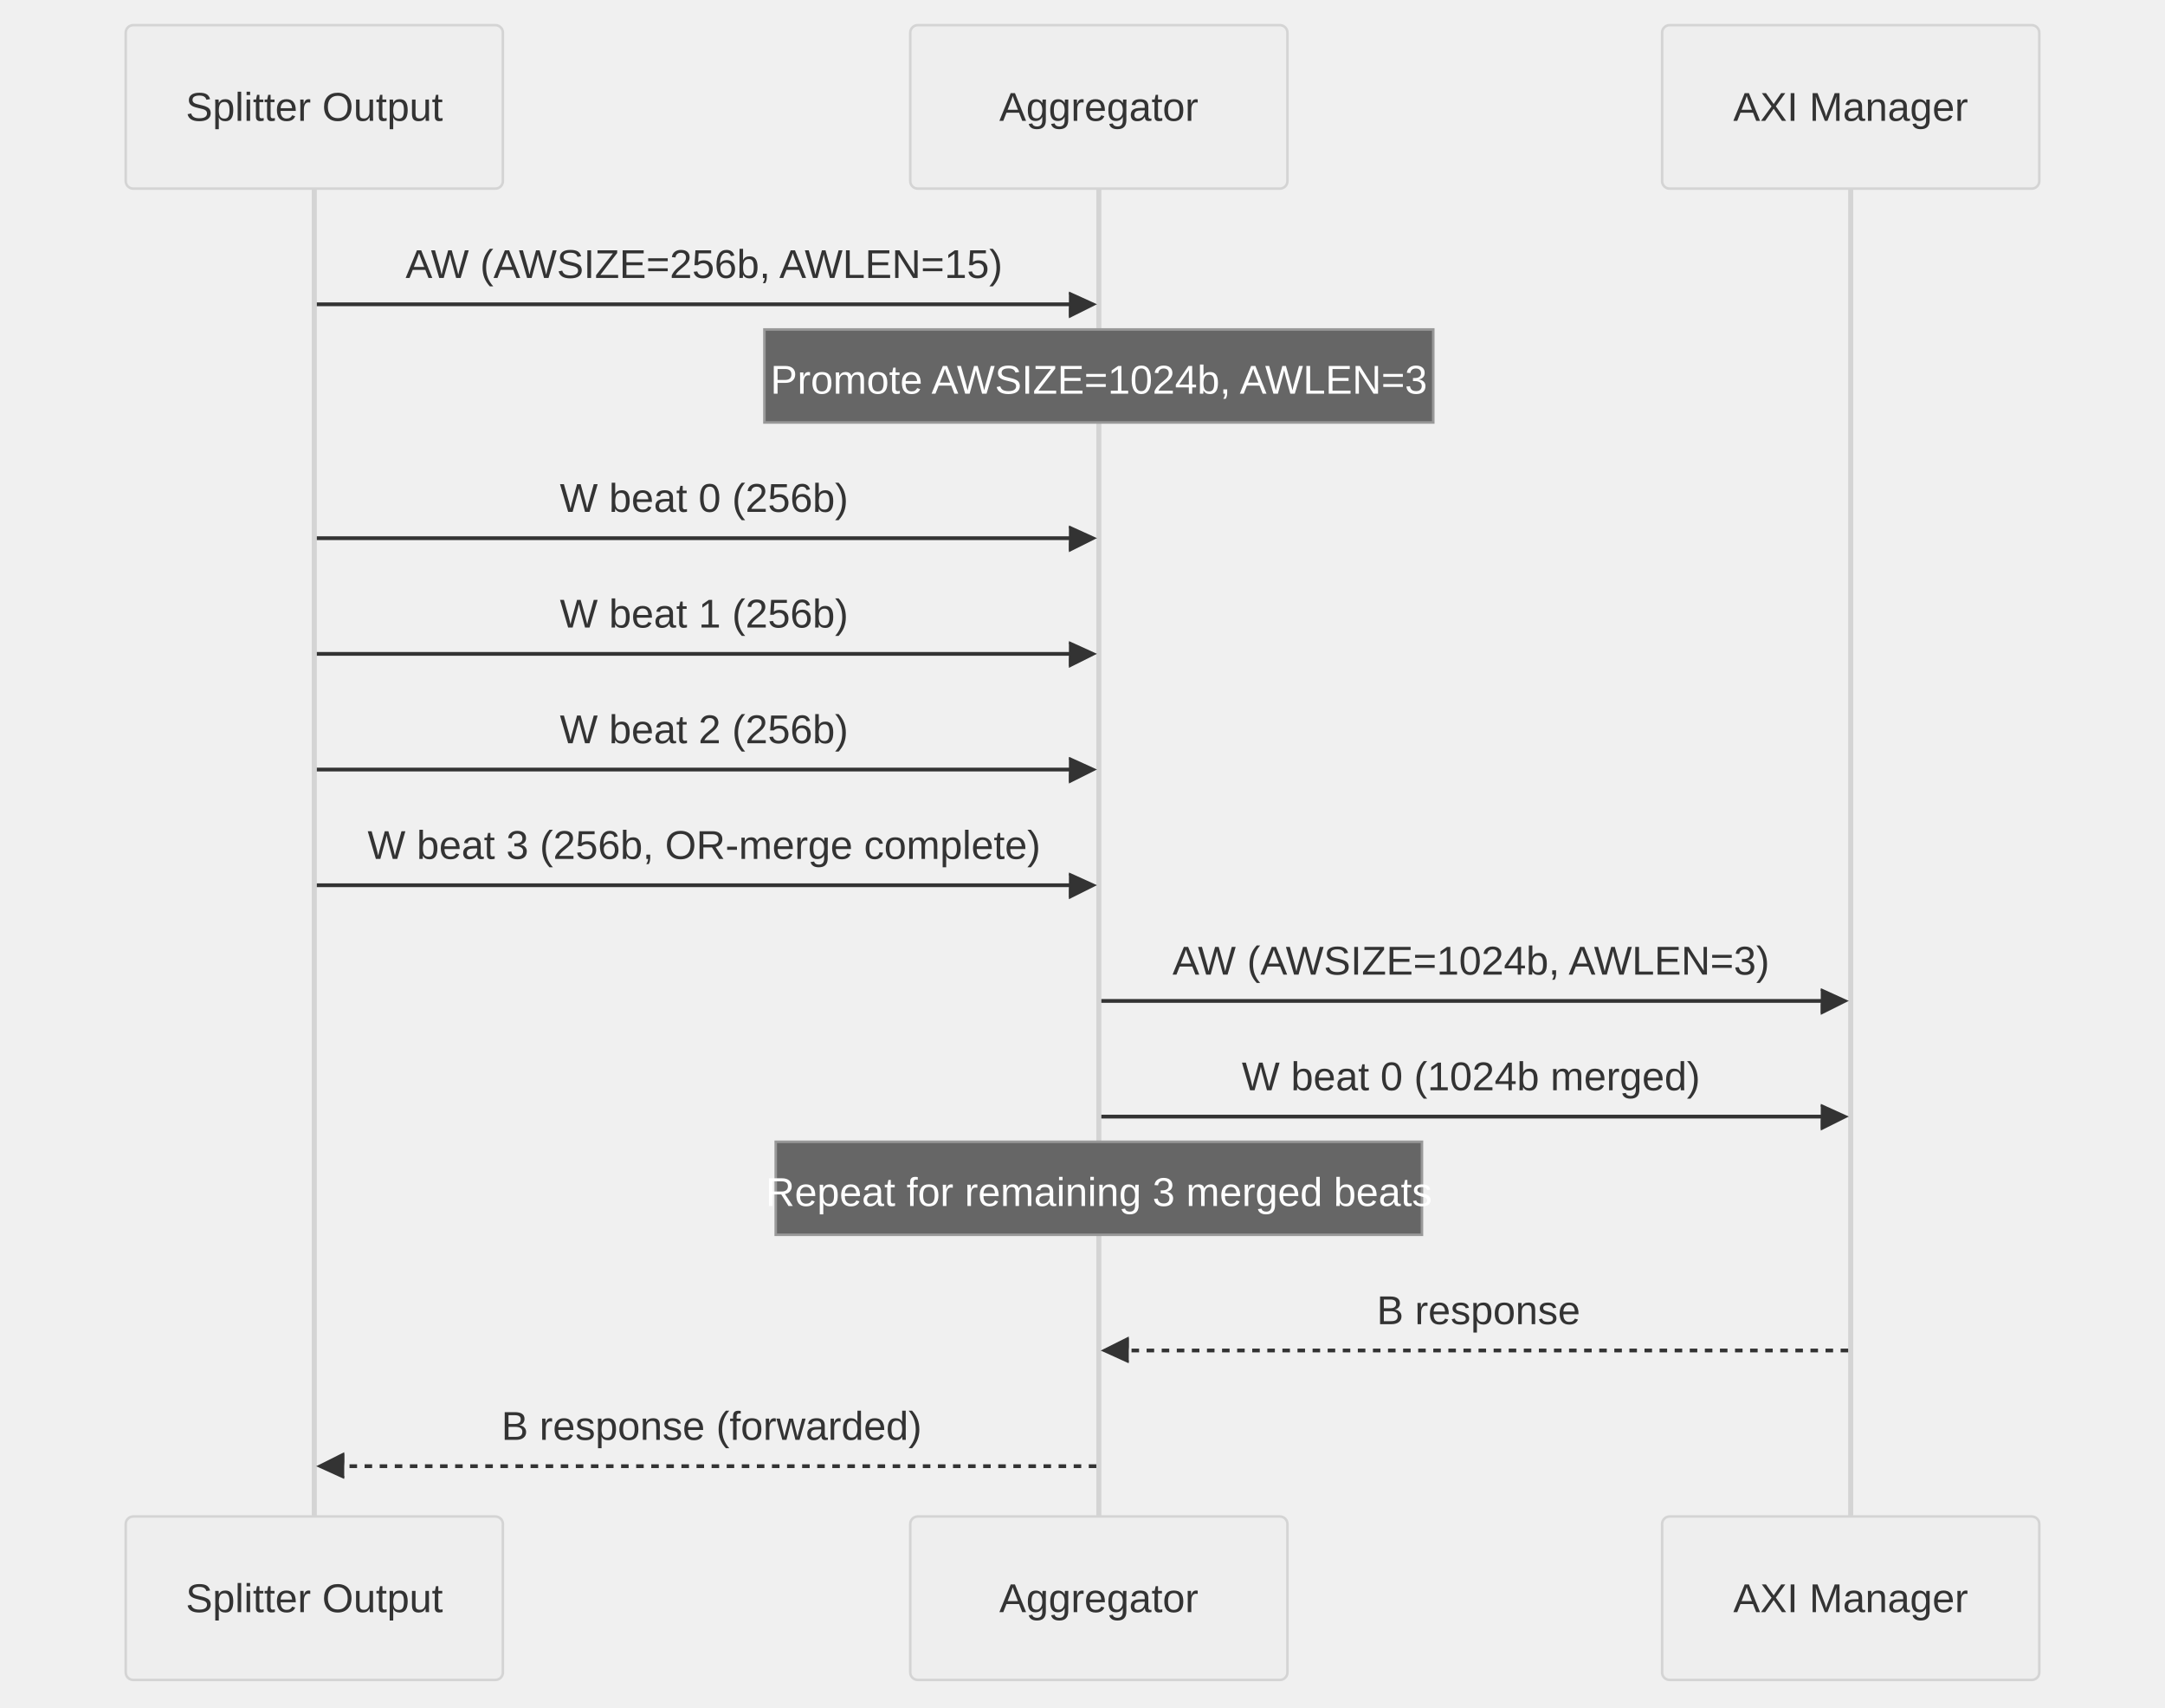
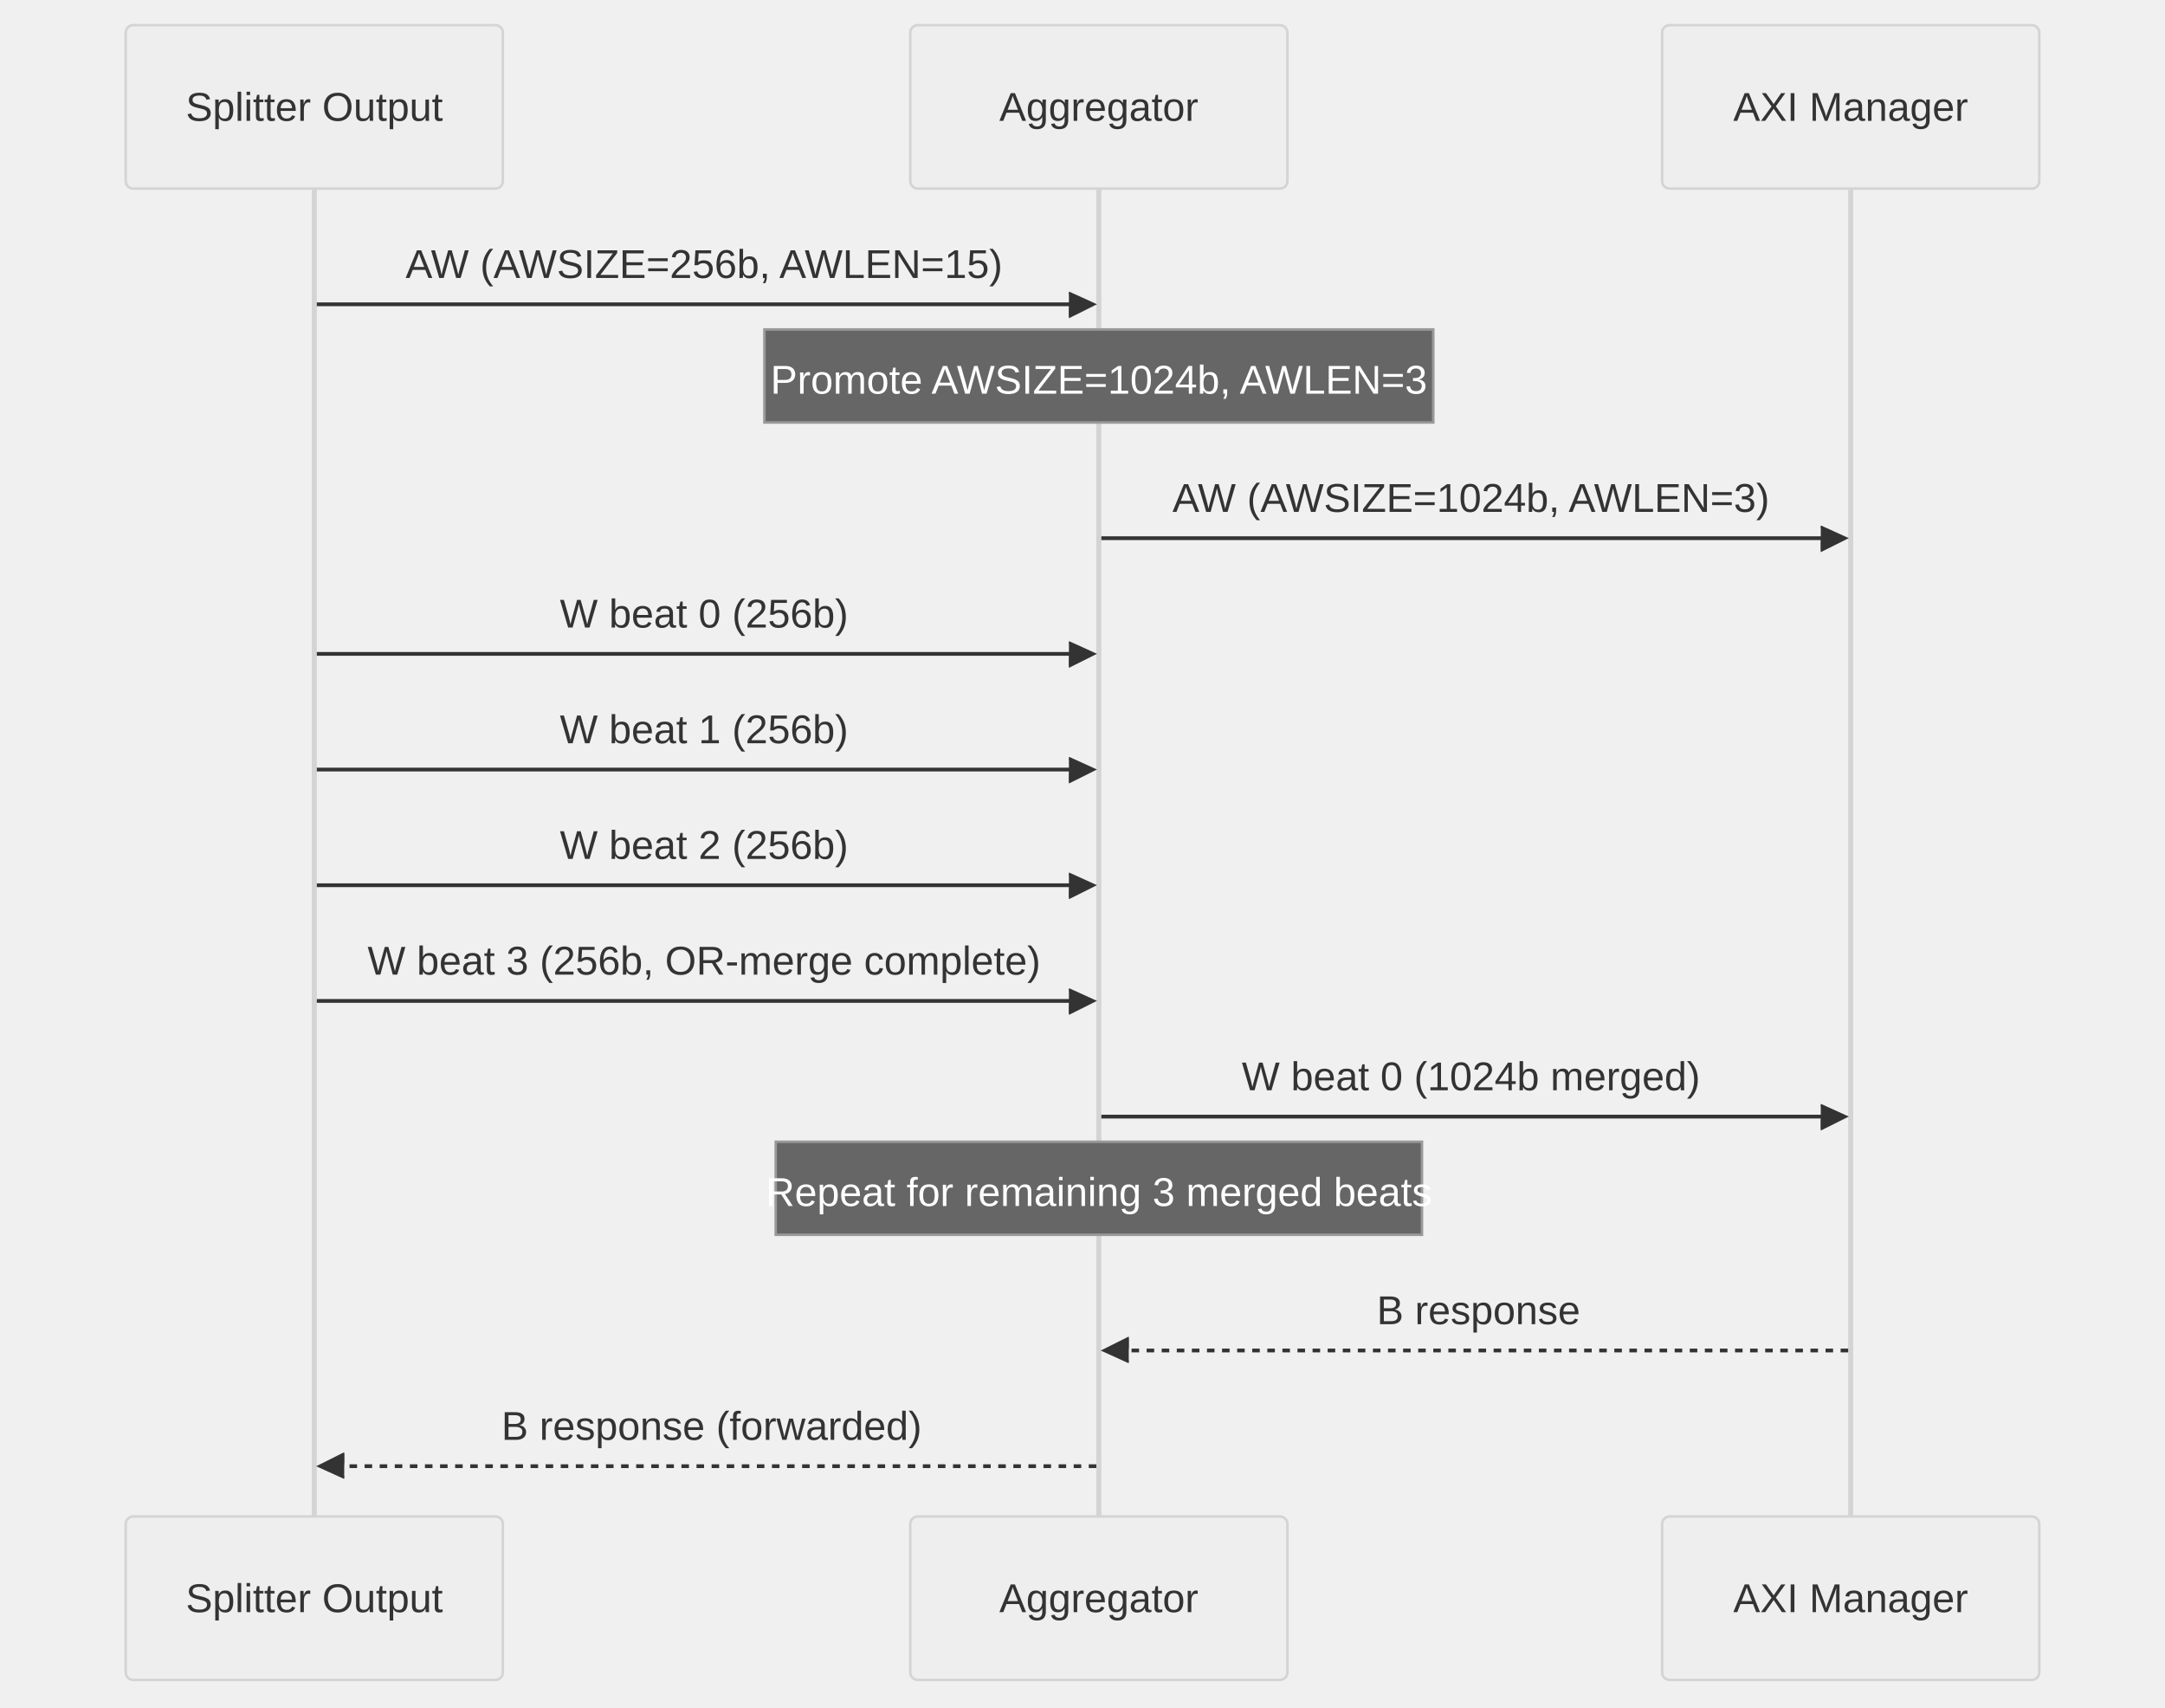
<svg xmlns="http://www.w3.org/2000/svg" aria-roledescription="sequence" role="graphics-document document" viewBox="-50 -10 861 679" style="max-width: 861px; background-color: white;" width="100%" id="my-svg">
  <g>
    <rect class="actor actor-bottom" ry="3" rx="3" name="M" height="65" width="150" stroke="#666" fill="#eaeaea" y="593" x="611" />
    <text style="text-anchor: middle; font-size: 16px; font-weight: 400;" class="actor actor-box" alignment-baseline="central" dominant-baseline="central" y="625.5" x="686">
      <tspan dy="0" x="686">AXI Manager</tspan>
    </text>
  </g>
  <g>
    <rect class="actor actor-bottom" ry="3" rx="3" name="AGG" height="65" width="150" stroke="#666" fill="#eaeaea" y="593" x="312" />
    <text style="text-anchor: middle; font-size: 16px; font-weight: 400;" class="actor actor-box" alignment-baseline="central" dominant-baseline="central" y="625.5" x="387">
      <tspan dy="0" x="387">Aggregator</tspan>
    </text>
  </g>
  <g>
    <rect class="actor actor-bottom" ry="3" rx="3" name="S" height="65" width="150" stroke="#666" fill="#eaeaea" y="593" x="0" />
    <text style="text-anchor: middle; font-size: 16px; font-weight: 400;" class="actor actor-box" alignment-baseline="central" dominant-baseline="central" y="625.5" x="75">
      <tspan dy="0" x="75">Splitter Output</tspan>
    </text>
  </g>
  <g>
    <line name="M" stroke="#999" stroke-width="0.5px" class="actor-line 200" y2="593" x2="686" y1="65" x1="686" id="actor2" />
    <g id="root-2">
      <rect class="actor actor-top" ry="3" rx="3" name="M" height="65" width="150" stroke="#666" fill="#eaeaea" y="0" x="611" />
      <text style="text-anchor: middle; font-size: 16px; font-weight: 400;" class="actor actor-box" alignment-baseline="central" dominant-baseline="central" y="32.5" x="686">
        <tspan dy="0" x="686">AXI Manager</tspan>
      </text>
    </g>
  </g>
  <g>
    <line name="AGG" stroke="#999" stroke-width="0.5px" class="actor-line 200" y2="593" x2="387" y1="65" x1="387" id="actor1" />
    <g id="root-1">
      <rect class="actor actor-top" ry="3" rx="3" name="AGG" height="65" width="150" stroke="#666" fill="#eaeaea" y="0" x="312" />
      <text style="text-anchor: middle; font-size: 16px; font-weight: 400;" class="actor actor-box" alignment-baseline="central" dominant-baseline="central" y="32.5" x="387">
        <tspan dy="0" x="387">Aggregator</tspan>
      </text>
    </g>
  </g>
  <g>
    <line name="S" stroke="#999" stroke-width="0.5px" class="actor-line 200" y2="593" x2="75" y1="65" x1="75" id="actor0" />
    <g id="root-0">
      <rect class="actor actor-top" ry="3" rx="3" name="S" height="65" width="150" stroke="#666" fill="#eaeaea" y="0" x="0" />
      <text style="text-anchor: middle; font-size: 16px; font-weight: 400;" class="actor actor-box" alignment-baseline="central" dominant-baseline="central" y="32.5" x="75">
        <tspan dy="0" x="75">Splitter Output</tspan>
      </text>
    </g>
  </g>
  <style>#my-svg{font-family:"trebuchet ms",verdana,arial,sans-serif;font-size:16px;fill:#000000;}@keyframes edge-animation-frame{from{stroke-dashoffset:0;}}@keyframes dash{to{stroke-dashoffset:0;}}#my-svg .edge-animation-slow{stroke-dasharray:9,5!important;stroke-dashoffset:900;animation:dash 50s linear infinite;stroke-linecap:round;}#my-svg .edge-animation-fast{stroke-dasharray:9,5!important;stroke-dashoffset:900;animation:dash 20s linear infinite;stroke-linecap:round;}#my-svg .error-icon{fill:#552222;}#my-svg .error-text{fill:#552222;stroke:#552222;}#my-svg .edge-thickness-normal{stroke-width:1px;}#my-svg .edge-thickness-thick{stroke-width:3.5px;}#my-svg .edge-pattern-solid{stroke-dasharray:0;}#my-svg .edge-thickness-invisible{stroke-width:0;fill:none;}#my-svg .edge-pattern-dashed{stroke-dasharray:3;}#my-svg .edge-pattern-dotted{stroke-dasharray:2;}#my-svg .marker{fill:#666;stroke:#666;}#my-svg .marker.cross{stroke:#666;}#my-svg svg{font-family:"trebuchet ms",verdana,arial,sans-serif;font-size:16px;}#my-svg p{margin:0;}#my-svg .actor{stroke:hsl(0, 0%, 83%);fill:#eee;}#my-svg text.actor&gt;tspan{fill:#333;stroke:none;}#my-svg .actor-line{stroke:hsl(0, 0%, 83%);}#my-svg .messageLine0{stroke-width:1.5;stroke-dasharray:none;stroke:#333;}#my-svg .messageLine1{stroke-width:1.5;stroke-dasharray:2,2;stroke:#333;}#my-svg #arrowhead path{fill:#333;stroke:#333;}#my-svg .sequenceNumber{fill:white;}#my-svg #sequencenumber{fill:#333;}#my-svg #crosshead path{fill:#333;stroke:#333;}#my-svg .messageText{fill:#333;stroke:none;}#my-svg .labelBox{stroke:hsl(0, 0%, 83%);fill:#eee;}#my-svg .labelText,#my-svg .labelText&gt;tspan{fill:#333;stroke:none;}#my-svg .loopText,#my-svg .loopText&gt;tspan{fill:#333;stroke:none;}#my-svg .loopLine{stroke-width:2px;stroke-dasharray:2,2;stroke:hsl(0, 0%, 83%);fill:hsl(0, 0%, 83%);}#my-svg .note{stroke:#999;fill:#666;}#my-svg .noteText,#my-svg .noteText&gt;tspan{fill:#fff;stroke:none;}#my-svg .activation0{fill:#f4f4f4;stroke:#666;}#my-svg .activation1{fill:#f4f4f4;stroke:#666;}#my-svg .activation2{fill:#f4f4f4;stroke:#666;}#my-svg .actorPopupMenu{position:absolute;}#my-svg .actorPopupMenuPanel{position:absolute;fill:#eee;box-shadow:0px 8px 16px 0px rgba(0,0,0,0.2);filter:drop-shadow(3px 5px 2px rgb(0 0 0 / 0.4));}#my-svg .actor-man line{stroke:hsl(0, 0%, 83%);fill:#eee;}#my-svg .actor-man circle,#my-svg line{stroke:hsl(0, 0%, 83%);fill:#eee;stroke-width:2px;}#my-svg :root{--mermaid-font-family:"trebuchet ms",verdana,arial,sans-serif;}</style>
  <g />
  <defs>
    <symbol height="24" width="24" id="computer">
      <path d="M2 2v13h20v-13h-20zm18 11h-16v-9h16v9zm-10.228 6l.466-1h3.524l.467 1h-4.457zm14.228 3h-24l2-6h2.104l-1.33 4h18.45l-1.297-4h2.073l2 6zm-5-10h-14v-7h14v7z" transform="scale(.5)" />
    </symbol>
  </defs>
  <defs>
    <symbol clip-rule="evenodd" fill-rule="evenodd" id="database">
      <path d="M12.258.001l.256.004.255.005.253.008.251.01.249.012.247.015.246.016.242.019.241.02.239.023.236.024.233.027.231.028.229.031.225.032.223.034.22.036.217.038.214.04.211.041.208.043.205.045.201.046.198.048.194.05.191.051.187.053.183.054.18.056.175.057.172.059.168.06.163.061.16.063.155.064.15.066.074.033.073.033.071.034.07.034.069.035.068.035.067.035.066.035.064.036.064.036.062.036.06.036.06.037.058.037.058.037.055.038.055.038.053.038.052.038.051.039.05.039.048.039.047.039.045.04.044.04.043.04.041.04.04.041.039.041.037.041.036.041.034.041.033.042.032.042.03.042.029.042.027.042.026.043.024.043.023.043.021.043.02.043.018.044.017.043.015.044.013.044.012.044.011.045.009.044.007.045.006.045.004.045.002.045.001.045v17l-.001.045-.002.045-.004.045-.006.045-.007.045-.009.044-.011.045-.012.044-.013.044-.015.044-.017.043-.018.044-.02.043-.021.043-.023.043-.024.043-.026.043-.027.042-.029.042-.03.042-.032.042-.033.042-.034.041-.036.041-.037.041-.039.041-.04.041-.041.04-.043.04-.044.04-.045.04-.047.039-.048.039-.05.039-.051.039-.052.038-.053.038-.055.038-.055.038-.058.037-.058.037-.06.037-.06.036-.062.036-.064.036-.064.036-.066.035-.067.035-.068.035-.069.035-.07.034-.071.034-.073.033-.074.033-.15.066-.155.064-.16.063-.163.061-.168.06-.172.059-.175.057-.18.056-.183.054-.187.053-.191.051-.194.05-.198.048-.201.046-.205.045-.208.043-.211.041-.214.04-.217.038-.22.036-.223.034-.225.032-.229.031-.231.028-.233.027-.236.024-.239.023-.241.02-.242.019-.246.016-.247.015-.249.012-.251.01-.253.008-.255.005-.256.004-.258.001-.258-.001-.256-.004-.255-.005-.253-.008-.251-.01-.249-.012-.247-.015-.245-.016-.243-.019-.241-.02-.238-.023-.236-.024-.234-.027-.231-.028-.228-.031-.226-.032-.223-.034-.22-.036-.217-.038-.214-.04-.211-.041-.208-.043-.204-.045-.201-.046-.198-.048-.195-.05-.19-.051-.187-.053-.184-.054-.179-.056-.176-.057-.172-.059-.167-.06-.164-.061-.159-.063-.155-.064-.151-.066-.074-.033-.072-.033-.072-.034-.07-.034-.069-.035-.068-.035-.067-.035-.066-.035-.064-.036-.063-.036-.062-.036-.061-.036-.06-.037-.058-.037-.057-.037-.056-.038-.055-.038-.053-.038-.052-.038-.051-.039-.049-.039-.049-.039-.046-.039-.046-.04-.044-.04-.043-.04-.041-.04-.04-.041-.039-.041-.037-.041-.036-.041-.034-.041-.033-.042-.032-.042-.03-.042-.029-.042-.027-.042-.026-.043-.024-.043-.023-.043-.021-.043-.02-.043-.018-.044-.017-.043-.015-.044-.013-.044-.012-.044-.011-.045-.009-.044-.007-.045-.006-.045-.004-.045-.002-.045-.001-.045v-17l.001-.045.002-.045.004-.045.006-.045.007-.045.009-.044.011-.045.012-.044.013-.044.015-.044.017-.043.018-.044.02-.043.021-.043.023-.043.024-.043.026-.043.027-.042.029-.042.03-.042.032-.042.033-.042.034-.041.036-.041.037-.041.039-.041.04-.041.041-.04.043-.04.044-.04.046-.04.046-.039.049-.039.049-.039.051-.039.052-.038.053-.038.055-.038.056-.038.057-.037.058-.037.06-.037.061-.036.062-.036.063-.036.064-.036.066-.035.067-.035.068-.035.069-.035.07-.034.072-.034.072-.033.074-.033.151-.066.155-.064.159-.063.164-.061.167-.06.172-.059.176-.057.179-.056.184-.054.187-.053.19-.051.195-.05.198-.048.201-.046.204-.045.208-.043.211-.041.214-.04.217-.038.22-.036.223-.034.226-.032.228-.031.231-.028.234-.027.236-.024.238-.023.241-.02.243-.019.245-.016.247-.015.249-.012.251-.01.253-.008.255-.005.256-.004.258-.001.258.001zm-9.258 20.499v.01l.001.021.003.021.004.022.005.021.006.022.007.022.009.023.01.022.011.023.012.023.013.023.015.023.016.024.017.023.018.024.019.024.021.024.022.025.023.024.024.025.052.049.056.05.061.051.066.051.07.051.075.051.079.052.084.052.088.052.092.052.097.052.102.051.105.052.11.052.114.051.119.051.123.051.127.05.131.05.135.05.139.048.144.049.147.047.152.047.155.047.16.045.163.045.167.043.171.043.176.041.178.041.183.039.187.039.19.037.194.035.197.035.202.033.204.031.209.03.212.029.216.027.219.025.222.024.226.021.23.02.233.018.236.016.24.015.243.012.246.01.249.008.253.005.256.004.259.001.26-.001.257-.004.254-.005.25-.008.247-.011.244-.012.241-.014.237-.016.233-.018.231-.021.226-.021.224-.024.22-.026.216-.027.212-.028.21-.031.205-.031.202-.034.198-.034.194-.036.191-.037.187-.039.183-.04.179-.04.175-.042.172-.043.168-.044.163-.045.16-.046.155-.046.152-.047.148-.048.143-.049.139-.049.136-.05.131-.05.126-.05.123-.051.118-.052.114-.051.11-.052.106-.052.101-.052.096-.052.092-.052.088-.053.083-.051.079-.052.074-.052.07-.051.065-.051.06-.051.056-.05.051-.05.023-.024.023-.025.021-.024.02-.024.019-.024.018-.024.017-.024.015-.023.014-.024.013-.023.012-.023.01-.023.01-.022.008-.022.006-.022.006-.022.004-.022.004-.021.001-.021.001-.021v-4.127l-.077.055-.08.053-.083.054-.085.053-.087.052-.09.052-.093.051-.095.05-.097.05-.1.049-.102.049-.105.048-.106.047-.109.047-.111.046-.114.045-.115.045-.118.044-.12.043-.122.042-.124.042-.126.041-.128.04-.13.04-.132.038-.134.038-.135.037-.138.037-.139.035-.142.035-.143.034-.144.033-.147.032-.148.031-.15.03-.151.03-.153.029-.154.027-.156.027-.158.026-.159.025-.161.024-.162.023-.163.022-.165.021-.166.02-.167.019-.169.018-.169.017-.171.016-.173.015-.173.014-.175.013-.175.012-.177.011-.178.01-.179.008-.179.008-.181.006-.182.005-.182.004-.184.003-.184.002h-.37l-.184-.002-.184-.003-.182-.004-.182-.005-.181-.006-.179-.008-.179-.008-.178-.01-.176-.011-.176-.012-.175-.013-.173-.014-.172-.015-.171-.016-.17-.017-.169-.018-.167-.019-.166-.02-.165-.021-.163-.022-.162-.023-.161-.024-.159-.025-.157-.026-.156-.027-.155-.027-.153-.029-.151-.03-.15-.03-.148-.031-.146-.032-.145-.033-.143-.034-.141-.035-.14-.035-.137-.037-.136-.037-.134-.038-.132-.038-.13-.04-.128-.04-.126-.041-.124-.042-.122-.042-.12-.044-.117-.043-.116-.045-.113-.045-.112-.046-.109-.047-.106-.047-.105-.048-.102-.049-.1-.049-.097-.05-.095-.05-.093-.052-.09-.051-.087-.052-.085-.053-.083-.054-.08-.054-.077-.054v4.127zm0-5.654v.011l.001.021.003.021.004.021.005.022.006.022.007.022.009.022.01.022.011.023.012.023.013.023.015.024.016.023.017.024.018.024.019.024.021.024.022.024.023.025.024.024.052.05.056.05.061.05.066.051.07.051.075.052.079.051.084.052.088.052.092.052.097.052.102.052.105.052.11.051.114.051.119.052.123.05.127.051.131.05.135.049.139.049.144.048.147.048.152.047.155.046.16.045.163.045.167.044.171.042.176.042.178.04.183.04.187.038.19.037.194.036.197.034.202.033.204.032.209.03.212.028.216.027.219.025.222.024.226.022.23.02.233.018.236.016.24.014.243.012.246.01.249.008.253.006.256.003.259.001.26-.001.257-.003.254-.006.25-.008.247-.01.244-.012.241-.015.237-.016.233-.018.231-.02.226-.022.224-.024.22-.025.216-.027.212-.029.21-.03.205-.032.202-.033.198-.035.194-.036.191-.037.187-.039.183-.039.179-.041.175-.042.172-.043.168-.044.163-.045.16-.045.155-.047.152-.047.148-.048.143-.048.139-.05.136-.049.131-.05.126-.051.123-.051.118-.051.114-.052.11-.052.106-.052.101-.052.096-.052.092-.052.088-.052.083-.052.079-.052.074-.051.07-.052.065-.051.06-.05.056-.051.051-.049.023-.025.023-.024.021-.025.02-.024.019-.024.018-.024.017-.024.015-.023.014-.023.013-.024.012-.022.01-.023.01-.023.008-.022.006-.022.006-.022.004-.021.004-.022.001-.021.001-.021v-4.139l-.077.054-.08.054-.083.054-.085.052-.087.053-.09.051-.093.051-.095.051-.097.05-.1.049-.102.049-.105.048-.106.047-.109.047-.111.046-.114.045-.115.044-.118.044-.12.044-.122.042-.124.042-.126.041-.128.04-.13.039-.132.039-.134.038-.135.037-.138.036-.139.036-.142.035-.143.033-.144.033-.147.033-.148.031-.15.03-.151.03-.153.028-.154.028-.156.027-.158.026-.159.025-.161.024-.162.023-.163.022-.165.021-.166.02-.167.019-.169.018-.169.017-.171.016-.173.015-.173.014-.175.013-.175.012-.177.011-.178.009-.179.009-.179.007-.181.007-.182.005-.182.004-.184.003-.184.002h-.37l-.184-.002-.184-.003-.182-.004-.182-.005-.181-.007-.179-.007-.179-.009-.178-.009-.176-.011-.176-.012-.175-.013-.173-.014-.172-.015-.171-.016-.17-.017-.169-.018-.167-.019-.166-.02-.165-.021-.163-.022-.162-.023-.161-.024-.159-.025-.157-.026-.156-.027-.155-.028-.153-.028-.151-.03-.15-.03-.148-.031-.146-.033-.145-.033-.143-.033-.141-.035-.14-.036-.137-.036-.136-.037-.134-.038-.132-.039-.13-.039-.128-.04-.126-.041-.124-.042-.122-.043-.12-.043-.117-.044-.116-.044-.113-.046-.112-.046-.109-.046-.106-.047-.105-.048-.102-.049-.1-.049-.097-.05-.095-.051-.093-.051-.09-.051-.087-.053-.085-.052-.083-.054-.08-.054-.077-.054v4.139zm0-5.666v.011l.001.02.003.022.004.021.005.022.006.021.007.022.009.023.01.022.011.023.012.023.013.023.015.023.016.024.017.024.018.023.019.024.021.025.022.024.023.024.024.025.052.05.056.05.061.05.066.051.07.051.075.052.079.051.084.052.088.052.092.052.097.052.102.052.105.051.11.052.114.051.119.051.123.051.127.05.131.05.135.05.139.049.144.048.147.048.152.047.155.046.16.045.163.045.167.043.171.043.176.042.178.04.183.04.187.038.19.037.194.036.197.034.202.033.204.032.209.03.212.028.216.027.219.025.222.024.226.021.23.02.233.018.236.017.24.014.243.012.246.01.249.008.253.006.256.003.259.001.26-.001.257-.003.254-.006.25-.008.247-.01.244-.013.241-.014.237-.016.233-.018.231-.02.226-.022.224-.024.22-.025.216-.027.212-.029.21-.03.205-.032.202-.033.198-.035.194-.036.191-.037.187-.039.183-.039.179-.041.175-.042.172-.043.168-.044.163-.045.16-.045.155-.047.152-.047.148-.048.143-.049.139-.049.136-.049.131-.051.126-.05.123-.051.118-.052.114-.051.11-.052.106-.052.101-.052.096-.052.092-.052.088-.052.083-.052.079-.052.074-.052.07-.051.065-.051.06-.051.056-.05.051-.049.023-.025.023-.025.021-.024.02-.024.019-.024.018-.024.017-.024.015-.023.014-.024.013-.023.012-.023.01-.022.01-.023.008-.022.006-.022.006-.022.004-.022.004-.021.001-.021.001-.021v-4.153l-.077.054-.08.054-.083.053-.085.053-.087.053-.09.051-.093.051-.095.051-.097.05-.1.049-.102.048-.105.048-.106.048-.109.046-.111.046-.114.046-.115.044-.118.044-.12.043-.122.043-.124.042-.126.041-.128.04-.13.039-.132.039-.134.038-.135.037-.138.036-.139.036-.142.034-.143.034-.144.033-.147.032-.148.032-.15.03-.151.03-.153.028-.154.028-.156.027-.158.026-.159.024-.161.024-.162.023-.163.023-.165.021-.166.02-.167.019-.169.018-.169.017-.171.016-.173.015-.173.014-.175.013-.175.012-.177.01-.178.01-.179.009-.179.007-.181.006-.182.006-.182.004-.184.003-.184.001-.185.001-.185-.001-.184-.001-.184-.003-.182-.004-.182-.006-.181-.006-.179-.007-.179-.009-.178-.01-.176-.01-.176-.012-.175-.013-.173-.014-.172-.015-.171-.016-.17-.017-.169-.018-.167-.019-.166-.02-.165-.021-.163-.023-.162-.023-.161-.024-.159-.024-.157-.026-.156-.027-.155-.028-.153-.028-.151-.03-.15-.03-.148-.032-.146-.032-.145-.033-.143-.034-.141-.034-.14-.036-.137-.036-.136-.037-.134-.038-.132-.039-.13-.039-.128-.041-.126-.041-.124-.041-.122-.043-.12-.043-.117-.044-.116-.044-.113-.046-.112-.046-.109-.046-.106-.048-.105-.048-.102-.048-.1-.05-.097-.049-.095-.051-.093-.051-.09-.052-.087-.052-.085-.053-.083-.053-.08-.054-.077-.054v4.153zm8.74-8.179l-.257.004-.254.005-.25.008-.247.011-.244.012-.241.014-.237.016-.233.018-.231.021-.226.022-.224.023-.22.026-.216.027-.212.028-.21.031-.205.032-.202.033-.198.034-.194.036-.191.038-.187.038-.183.04-.179.041-.175.042-.172.043-.168.043-.163.045-.16.046-.155.046-.152.048-.148.048-.143.048-.139.049-.136.05-.131.05-.126.051-.123.051-.118.051-.114.052-.11.052-.106.052-.101.052-.096.052-.092.052-.088.052-.083.052-.079.052-.074.051-.07.052-.065.051-.06.05-.056.05-.051.05-.023.025-.023.024-.021.024-.02.025-.019.024-.018.024-.017.023-.015.024-.014.023-.013.023-.012.023-.01.023-.01.022-.008.022-.006.023-.006.021-.004.022-.004.021-.001.021-.001.021.001.021.001.021.004.021.004.022.006.021.006.023.008.022.01.022.01.023.012.023.013.023.014.023.015.024.017.023.018.024.019.024.02.025.021.024.023.024.023.025.051.05.056.05.06.05.065.051.07.052.074.051.079.052.083.052.088.052.092.052.096.052.101.052.106.052.11.052.114.052.118.051.123.051.126.051.131.05.136.05.139.049.143.048.148.048.152.048.155.046.16.046.163.045.168.043.172.043.175.042.179.041.183.04.187.038.191.038.194.036.198.034.202.033.205.032.21.031.212.028.216.027.22.026.224.023.226.022.231.021.233.018.237.016.241.014.244.012.247.011.25.008.254.005.257.004.26.001.26-.001.257-.004.254-.005.25-.008.247-.011.244-.012.241-.014.237-.016.233-.018.231-.021.226-.022.224-.023.22-.026.216-.027.212-.028.21-.031.205-.032.202-.033.198-.034.194-.036.191-.038.187-.038.183-.04.179-.041.175-.042.172-.043.168-.043.163-.045.16-.046.155-.046.152-.048.148-.048.143-.048.139-.049.136-.05.131-.05.126-.051.123-.051.118-.051.114-.052.11-.052.106-.052.101-.052.096-.052.092-.052.088-.052.083-.052.079-.052.074-.051.07-.052.065-.051.06-.05.056-.05.051-.05.023-.025.023-.024.021-.024.02-.025.019-.024.018-.024.017-.023.015-.024.014-.023.013-.023.012-.023.01-.023.01-.022.008-.022.006-.023.006-.021.004-.022.004-.021.001-.021.001-.021-.001-.021-.001-.021-.004-.021-.004-.022-.006-.021-.006-.023-.008-.022-.01-.022-.01-.023-.012-.023-.013-.023-.014-.023-.015-.024-.017-.023-.018-.024-.019-.024-.02-.025-.021-.024-.023-.024-.023-.025-.051-.05-.056-.05-.06-.05-.065-.051-.07-.052-.074-.051-.079-.052-.083-.052-.088-.052-.092-.052-.096-.052-.101-.052-.106-.052-.11-.052-.114-.052-.118-.051-.123-.051-.126-.051-.131-.05-.136-.05-.139-.049-.143-.048-.148-.048-.152-.048-.155-.046-.16-.046-.163-.045-.168-.043-.172-.043-.175-.042-.179-.041-.183-.04-.187-.038-.191-.038-.194-.036-.198-.034-.202-.033-.205-.032-.21-.031-.212-.028-.216-.027-.22-.026-.224-.023-.226-.022-.231-.021-.233-.018-.237-.016-.241-.014-.244-.012-.247-.011-.25-.008-.254-.005-.257-.004-.26-.001-.26.001z" transform="scale(.5)" />
    </symbol>
  </defs>
  <defs>
    <symbol height="24" width="24" id="clock">
      <path d="M12 2c5.514 0 10 4.486 10 10s-4.486 10-10 10-10-4.486-10-10 4.486-10 10-10zm0-2c-6.627 0-12 5.373-12 12s5.373 12 12 12 12-5.373 12-12-5.373-12-12-12zm5.848 12.459c.202.038.202.333.001.372-1.907.361-6.045 1.111-6.547 1.111-.719 0-1.301-.582-1.301-1.301 0-.512.77-5.447 1.125-7.445.034-.192.312-.181.343.014l.985 6.238 5.394 1.011z" transform="scale(.5)" />
    </symbol>
  </defs>
  <defs>
    <marker orient="auto-start-reverse" markerHeight="12" markerWidth="12" markerUnits="userSpaceOnUse" refY="5" refX="7.9" id="arrowhead">
      <path d="M -1 0 L 10 5 L 0 10 z" />
    </marker>
  </defs>
  <defs>
    <marker refY="4.5" refX="4" orient="auto" markerHeight="8" markerWidth="15" id="crosshead">
      <path style="stroke-dasharray: 0, 0;" d="M 1,2 L 6,7 M 6,2 L 1,7" stroke-width="1pt" stroke="#000000" fill="none" />
    </marker>
  </defs>
  <defs>
    <marker orient="auto" markerHeight="28" markerWidth="20" refY="7" refX="15.5" id="filled-head">
      <path d="M 18,7 L9,13 L14,7 L9,1 Z" />
    </marker>
  </defs>
  <defs>
    <marker orient="auto" markerHeight="40" markerWidth="60" refY="15" refX="15" id="sequencenumber">
      <circle r="6" cy="15" cx="15" />
    </marker>
  </defs>
  <g>
    <rect class="note" height="37" width="266" stroke="#666" fill="#EDF2AE" y="121" x="254" />
    <text style="font-size: 16px; font-weight: 400;" dy="1em" class="noteText" alignment-baseline="middle" dominant-baseline="middle" text-anchor="middle" y="126" x="387">
      <tspan x="387">Promote AWSIZE=1024b, AWLEN=3</tspan>
    </text>
  </g>
  <g>
    <rect class="note" height="37" width="257" stroke="#666" fill="#EDF2AE" y="444" x="258.5" />
    <text style="font-size: 16px; font-weight: 400;" dy="1em" class="noteText" alignment-baseline="middle" dominant-baseline="middle" text-anchor="middle" y="449" x="387">
      <tspan x="387">Repeat for remaining 3 merged beats</tspan>
    </text>
  </g>
  <text style="font-size: 16px; font-weight: 400;" dy="1em" class="messageText" alignment-baseline="middle" dominant-baseline="middle" text-anchor="middle" y="80" x="230">AW (AWSIZE=256b, AWLEN=15)</text>
  <line style="fill: none;" marker-end="url(#arrowhead)" stroke="none" stroke-width="2" class="messageLine0" y2="111" x2="383" y1="111" x1="76" />
-   <text style="font-size: 16px; font-weight: 400;" dy="1em" class="messageText" alignment-baseline="middle" dominant-baseline="middle" text-anchor="middle" y="173" x="230">W beat 0 (256b)</text>
-   <line style="fill: none;" marker-end="url(#arrowhead)" stroke="none" stroke-width="2" class="messageLine0" y2="204" x2="383" y1="204" x1="76" />
-   <text style="font-size: 16px; font-weight: 400;" dy="1em" class="messageText" alignment-baseline="middle" dominant-baseline="middle" text-anchor="middle" y="219" x="230">W beat 1 (256b)</text>
+   <text style="font-size: 16px; font-weight: 400;" dy="1em" class="messageText" alignment-baseline="middle" dominant-baseline="middle" text-anchor="middle" y="219" x="230">W beat 0 (256b)</text>
  <line style="fill: none;" marker-end="url(#arrowhead)" stroke="none" stroke-width="2" class="messageLine0" y2="250" x2="383" y1="250" x1="76" />
-   <text style="font-size: 16px; font-weight: 400;" dy="1em" class="messageText" alignment-baseline="middle" dominant-baseline="middle" text-anchor="middle" y="265" x="230">W beat 2 (256b)</text>
+   <text style="font-size: 16px; font-weight: 400;" dy="1em" class="messageText" alignment-baseline="middle" dominant-baseline="middle" text-anchor="middle" y="265" x="230">W beat 1 (256b)</text>
  <line style="fill: none;" marker-end="url(#arrowhead)" stroke="none" stroke-width="2" class="messageLine0" y2="296" x2="383" y1="296" x1="76" />
-   <text style="font-size: 16px; font-weight: 400;" dy="1em" class="messageText" alignment-baseline="middle" dominant-baseline="middle" text-anchor="middle" y="311" x="230">W beat 3 (256b, OR-merge complete)</text>
+   <text style="font-size: 16px; font-weight: 400;" dy="1em" class="messageText" alignment-baseline="middle" dominant-baseline="middle" text-anchor="middle" y="311" x="230">W beat 2 (256b)</text>
  <line style="fill: none;" marker-end="url(#arrowhead)" stroke="none" stroke-width="2" class="messageLine0" y2="342" x2="383" y1="342" x1="76" />
-   <text style="font-size: 16px; font-weight: 400;" dy="1em" class="messageText" alignment-baseline="middle" dominant-baseline="middle" text-anchor="middle" y="357" x="535">AW (AWSIZE=1024b, AWLEN=3)</text>
-   <line style="fill: none;" marker-end="url(#arrowhead)" stroke="none" stroke-width="2" class="messageLine0" y2="388" x2="682" y1="388" x1="388" />
+   <text style="font-size: 16px; font-weight: 400;" dy="1em" class="messageText" alignment-baseline="middle" dominant-baseline="middle" text-anchor="middle" y="357" x="230">W beat 3 (256b, OR-merge complete)</text>
+   <line style="fill: none;" marker-end="url(#arrowhead)" stroke="none" stroke-width="2" class="messageLine0" y2="388" x2="383" y1="388" x1="76" />
+   <text style="font-size: 16px; font-weight: 400;" dy="1em" class="messageText" alignment-baseline="middle" dominant-baseline="middle" text-anchor="middle" y="173" x="535">AW (AWSIZE=1024b, AWLEN=3)</text>
+   <line style="fill: none;" marker-end="url(#arrowhead)" stroke="none" stroke-width="2" class="messageLine0" y2="204" x2="682" y1="204" x1="388" />
  <text style="font-size: 16px; font-weight: 400;" dy="1em" class="messageText" alignment-baseline="middle" dominant-baseline="middle" text-anchor="middle" y="403" x="535">W beat 0 (1024b merged)</text>
  <line style="fill: none;" marker-end="url(#arrowhead)" stroke="none" stroke-width="2" class="messageLine0" y2="434" x2="682" y1="434" x1="388" />
  <text style="font-size: 16px; font-weight: 400;" dy="1em" class="messageText" alignment-baseline="middle" dominant-baseline="middle" text-anchor="middle" y="496" x="538">B response</text>
  <line style="stroke-dasharray: 3, 3; fill: none;" marker-end="url(#arrowhead)" stroke="none" stroke-width="2" class="messageLine1" y2="527" x2="391" y1="527" x1="685" />
  <text style="font-size: 16px; font-weight: 400;" dy="1em" class="messageText" alignment-baseline="middle" dominant-baseline="middle" text-anchor="middle" y="542" x="233">B response (forwarded)</text>
  <line style="stroke-dasharray: 3, 3; fill: none;" marker-end="url(#arrowhead)" stroke="none" stroke-width="2" class="messageLine1" y2="573" x2="79" y1="573" x1="386" />
</svg>
